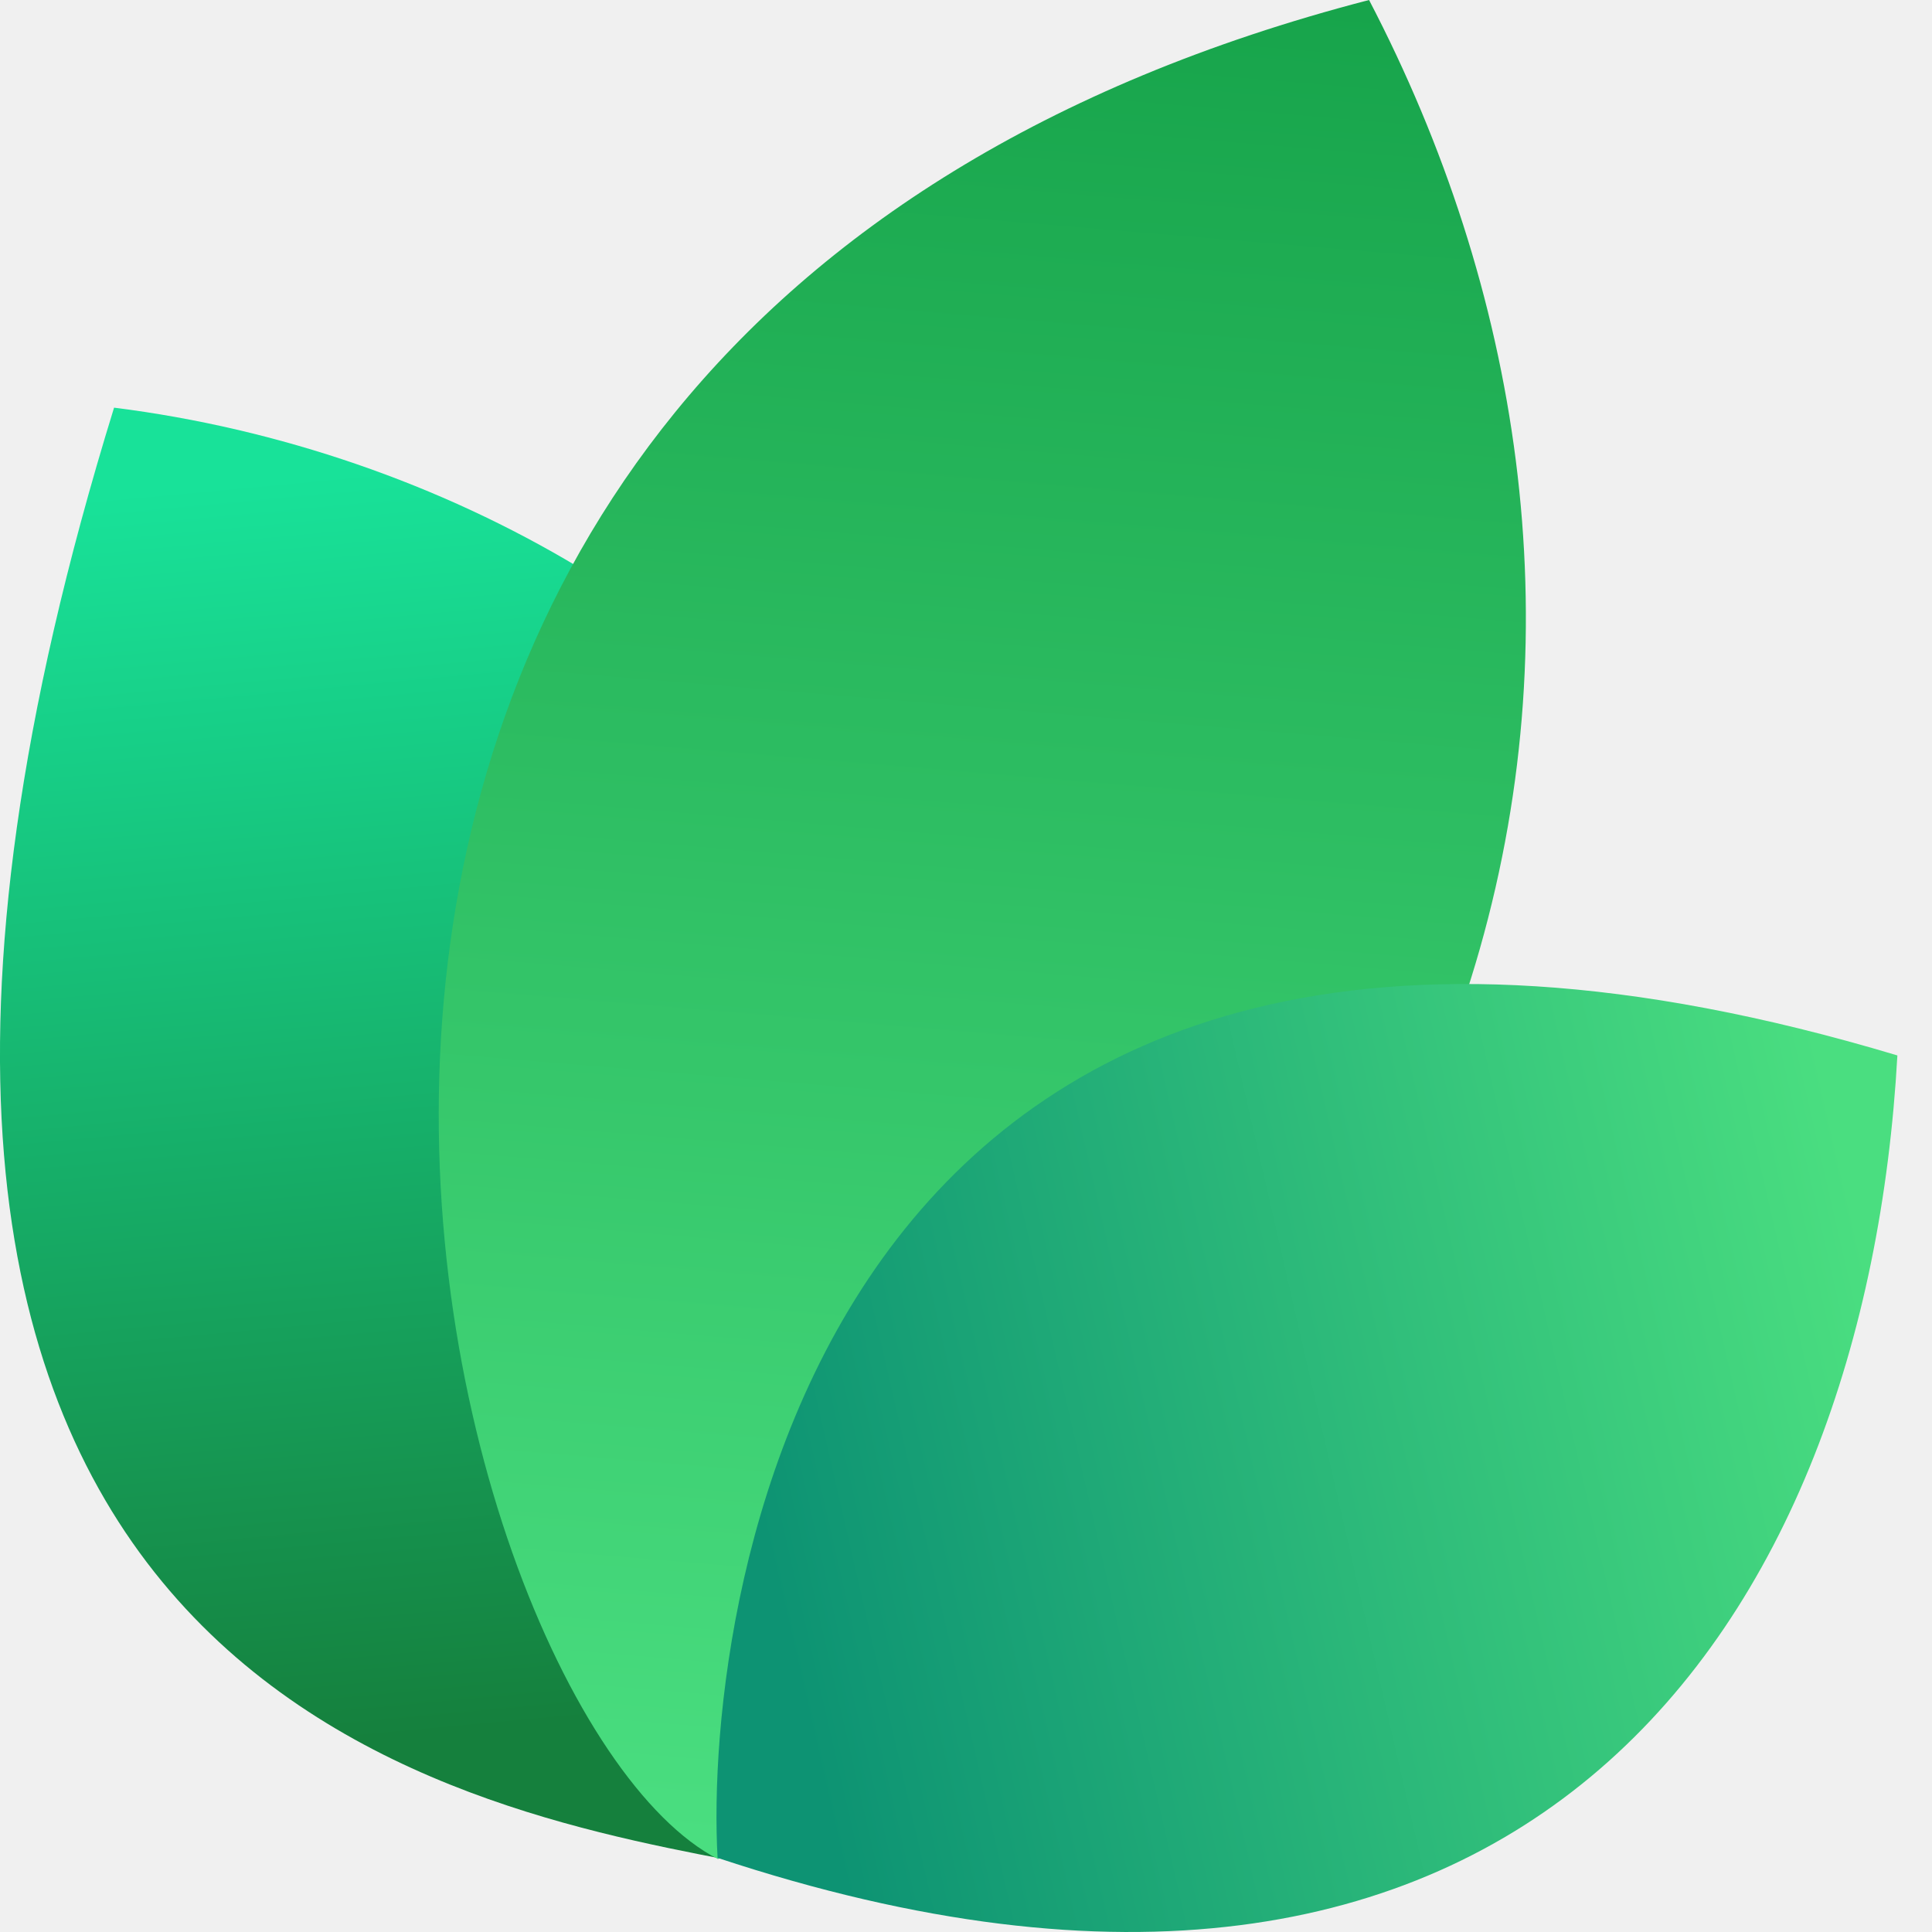
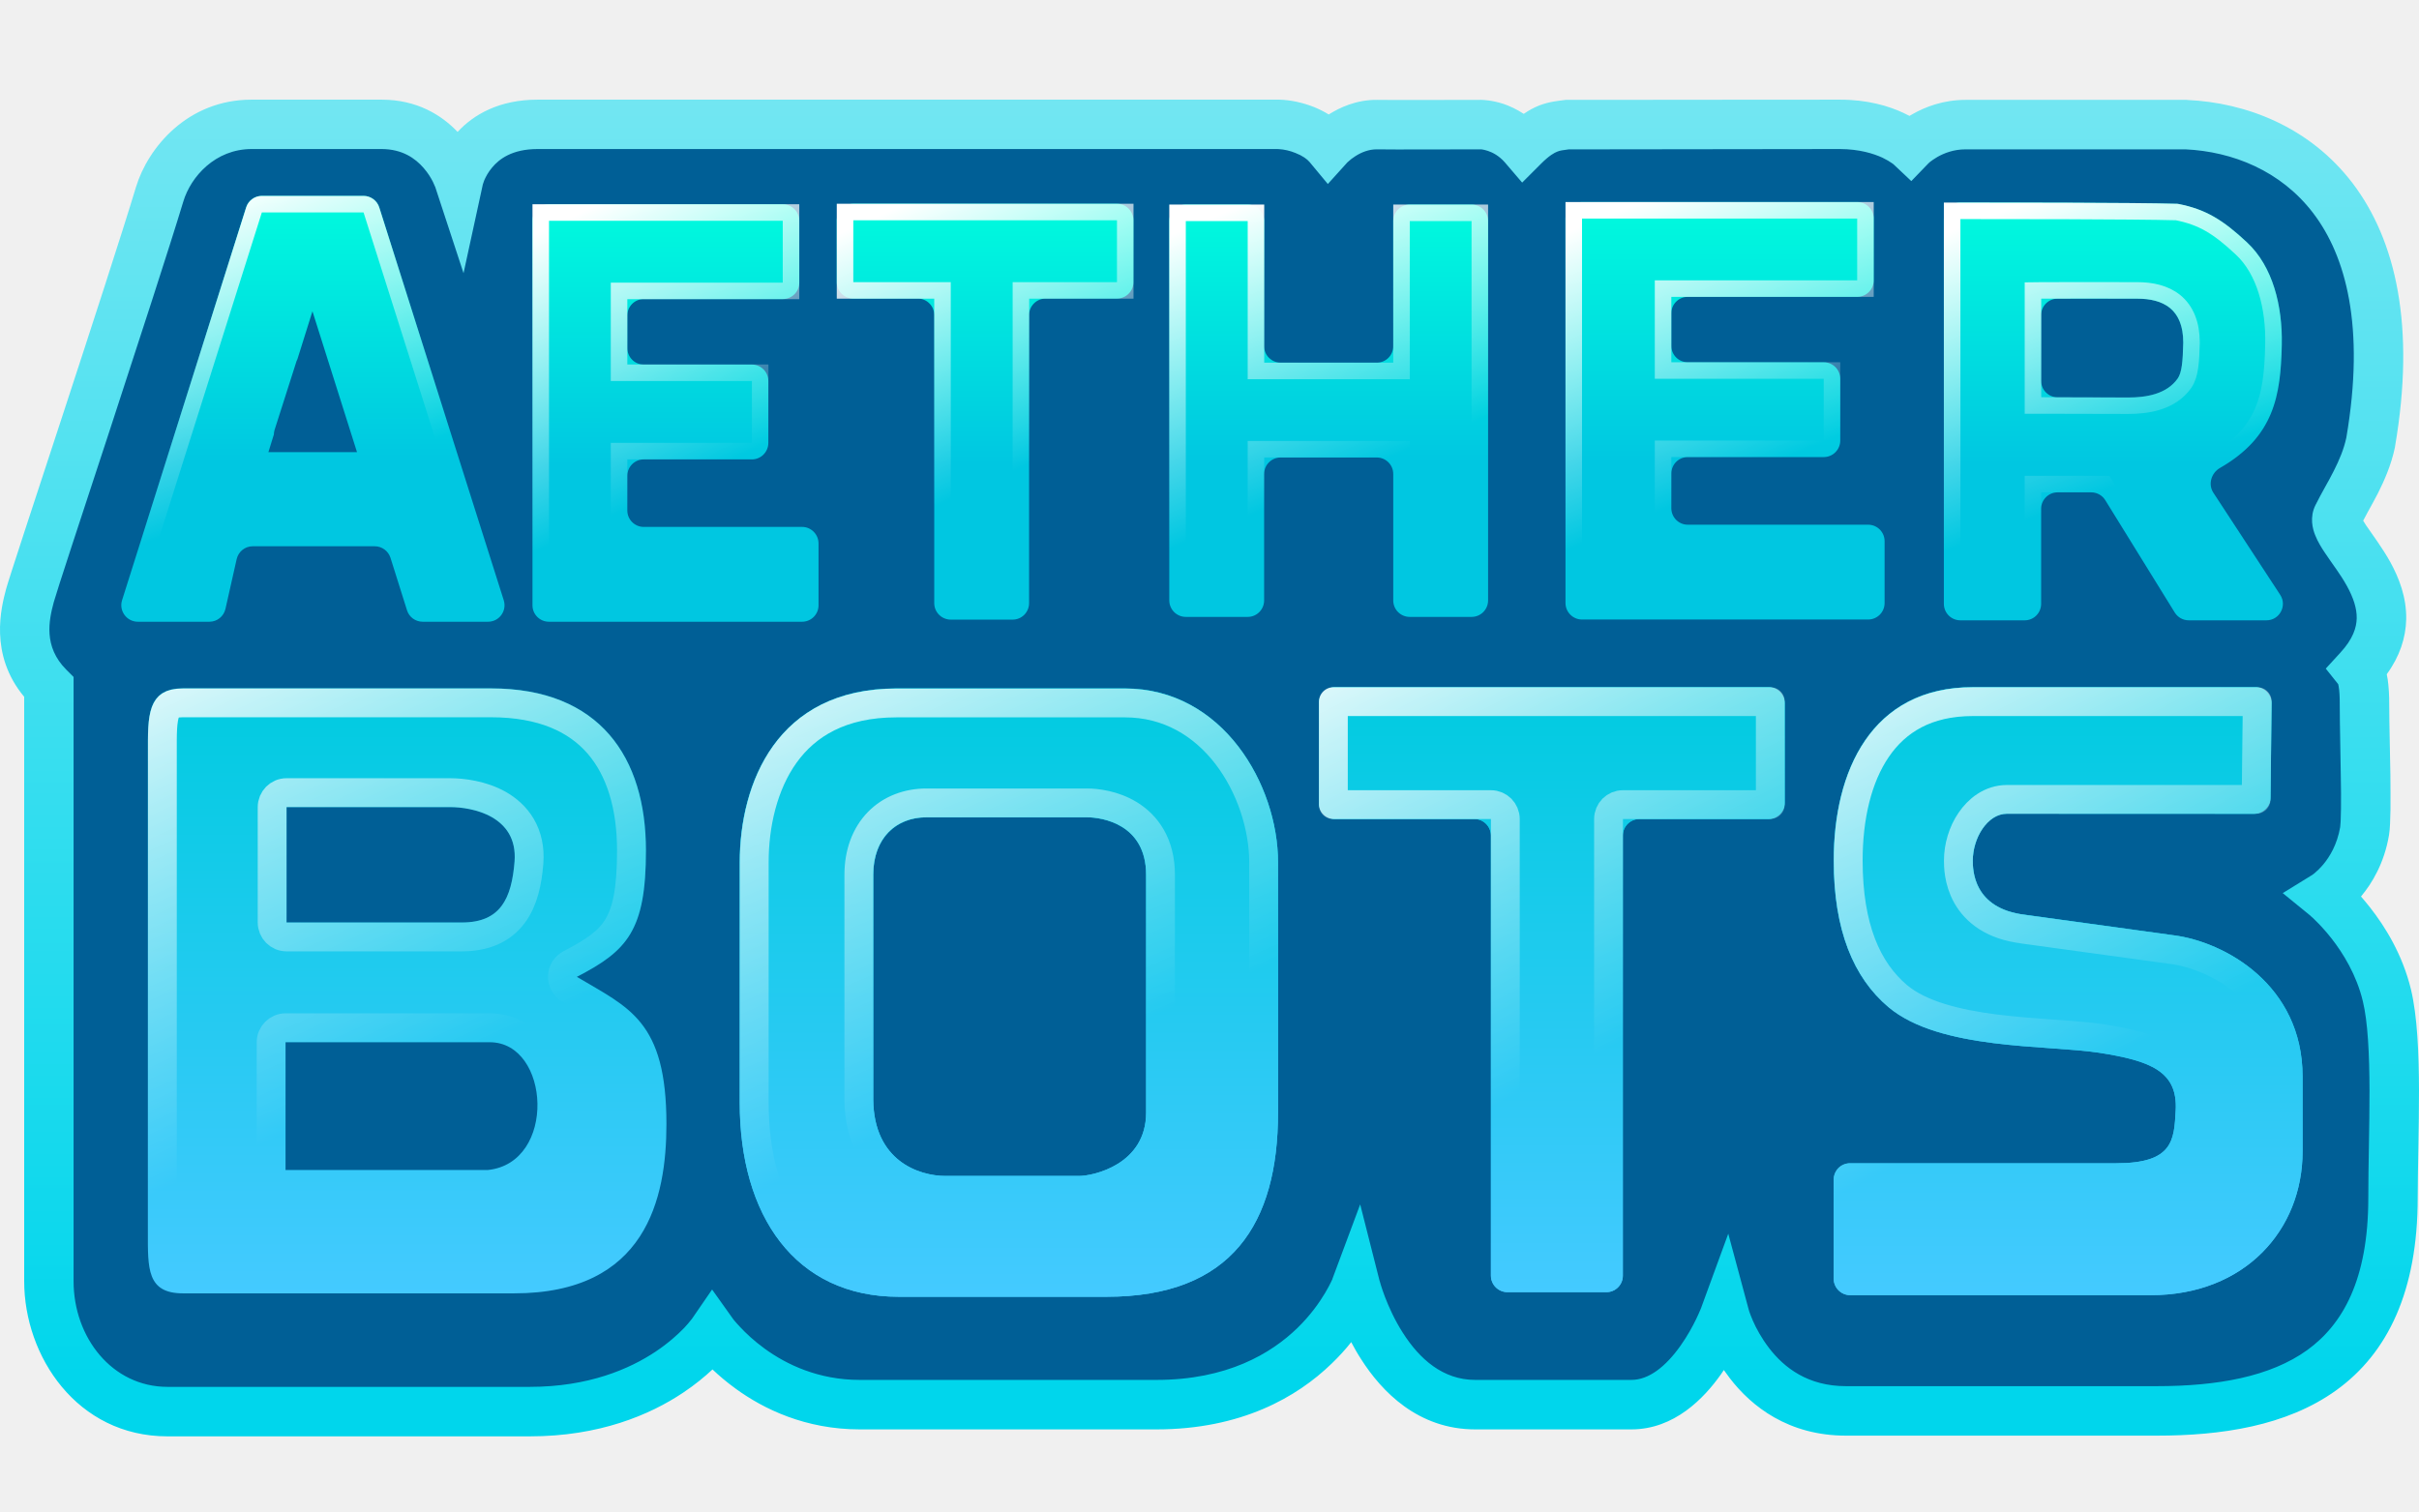
- <svg xmlns="http://www.w3.org/2000/svg" width="24" height="24" viewBox="0 0 24 24" fill="none">
-   <path d="M9.061 23.108C5.268 22.377 -3.391 20.627 1.417 5.064C9.634 6.099 16.973 14.064 9.061 23.108Z" fill="url(#paint0_linear_17557_2021)" />
-   <path d="M8.919 23.094C5.276 21.222 0.784 4.209 17.007 0C20.757 7.193 19.621 16.545 8.919 23.094Z" fill="url(#paint1_linear_17557_2021)" />
-   <path d="M8.914 23.079C8.735 19.882 10.159 9.085 23.57 13.111C23.181 20.123 18.984 26.418 8.914 23.079Z" fill="url(#paint2_linear_17557_2021)" />
+ <svg xmlns="http://www.w3.org/2000/svg" width="24" height="15" viewBox="0 0 24 15" fill="none">
+   <path d="M0.205 6.348L0.43 6.839L0.552 13.445L1.391 14.018H6.116L7.057 13.323L8.12 14.018L12.579 13.793L13.54 13.098L14.093 13.793H16.547L17.059 13.098L17.877 14.018C18.797 14.079 21.023 14.12 22.561 13.793C24.099 13.466 23.911 10.97 23.624 9.764L23.154 8.843L23.42 8.536V6.675C24.136 5.939 23.099 5.173 23.154 5.1C24.136 3.791 23.256 1.909 22.745 1.48L21.845 1.234H19.452L19.002 1.48L18.388 1.234H15.565L15.156 1.48L14.747 1.234H13.54L13.213 1.48L12.845 1.234H5.114L4.541 1.664L4.029 1.234H2.25L1.739 1.664L0.205 6.348Z" fill="#005F96" />
+   <path d="M3.787 0.989C4.14 0.989 4.384 1.145 4.54 1.309C4.699 1.137 4.953 0.989 5.334 0.989H12.694C12.807 0.992 12.928 1.019 13.039 1.063C13.087 1.083 13.136 1.107 13.183 1.136C13.292 1.067 13.458 0.989 13.663 0.991C13.905 0.994 14.185 0.991 14.697 0.991C14.697 0.991 14.735 0.992 14.769 0.997C14.806 1.002 14.857 1.012 14.914 1.03C14.976 1.051 15.046 1.083 15.118 1.13C15.168 1.095 15.218 1.068 15.268 1.048C15.372 1.007 15.47 1 15.52 0.993L15.535 0.991H15.907C16.124 0.991 16.417 0.991 16.725 0.99C17.342 0.99 18.019 0.989 18.255 0.989C18.529 0.989 18.739 1.052 18.884 1.12C18.906 1.13 18.926 1.14 18.945 1.15C18.956 1.144 18.967 1.137 18.978 1.131C19.1 1.062 19.278 0.991 19.502 0.991H21.695L21.7 0.992C22.28 1.018 22.912 1.255 23.342 1.819C23.771 2.385 23.967 3.238 23.762 4.432L23.762 4.436L23.761 4.44C23.724 4.615 23.657 4.767 23.592 4.896C23.559 4.961 23.524 5.022 23.494 5.077C23.476 5.109 23.461 5.139 23.446 5.167C23.453 5.179 23.463 5.196 23.476 5.215C23.53 5.295 23.637 5.436 23.717 5.581C23.8 5.733 23.877 5.925 23.873 6.145C23.869 6.329 23.809 6.514 23.68 6.691C23.688 6.727 23.693 6.763 23.696 6.796C23.705 6.883 23.705 6.974 23.705 7.034C23.705 7.177 23.712 7.432 23.716 7.685C23.717 7.809 23.718 7.931 23.717 8.033C23.715 8.129 23.713 8.227 23.702 8.29C23.655 8.565 23.535 8.765 23.425 8.896H23.424C23.452 8.929 23.483 8.965 23.514 9.005C23.663 9.194 23.837 9.473 23.921 9.822C23.984 10.087 23.999 10.458 24 10.821C24 11.007 23.997 11.197 23.994 11.378C23.991 11.56 23.987 11.732 23.987 11.887C23.987 12.812 23.691 13.427 23.18 13.796C22.685 14.153 22.034 14.247 21.397 14.247H18.315C17.745 14.247 17.378 13.958 17.163 13.678C17.142 13.65 17.122 13.623 17.103 13.596C17.094 13.61 17.084 13.624 17.074 13.639C16.907 13.875 16.612 14.185 16.185 14.185H14.637C14.069 14.185 13.708 13.809 13.504 13.488C13.467 13.431 13.435 13.374 13.406 13.319C13.351 13.389 13.286 13.461 13.211 13.533C12.868 13.865 12.314 14.185 11.472 14.185H8.531C7.99 14.185 7.575 13.982 7.299 13.781C7.208 13.715 7.131 13.649 7.069 13.59C6.994 13.66 6.897 13.741 6.777 13.821C6.448 14.041 5.947 14.254 5.256 14.254H1.662C0.763 14.254 0.24 13.458 0.24 12.715V6.915C-0.111 6.495 0.013 6.025 0.06 5.847C0.088 5.743 0.345 4.965 0.623 4.116C0.904 3.257 1.212 2.311 1.349 1.857C1.468 1.464 1.862 0.989 2.495 0.989H3.787ZM2.495 1.479C2.137 1.48 1.894 1.751 1.819 1.999C1.68 2.459 1.369 3.412 1.089 4.269C0.805 5.133 0.557 5.888 0.534 5.974C0.485 6.156 0.429 6.417 0.658 6.646L0.73 6.718V12.715C0.73 13.271 1.111 13.763 1.662 13.763H5.256C5.84 13.763 6.247 13.585 6.505 13.413C6.635 13.326 6.728 13.24 6.788 13.178C6.817 13.147 6.838 13.122 6.851 13.105C6.858 13.097 6.863 13.091 6.865 13.088C6.866 13.086 6.867 13.085 6.867 13.085L7.065 12.797L7.268 13.082L7.27 13.085C7.273 13.088 7.277 13.094 7.283 13.102C7.295 13.117 7.316 13.14 7.343 13.169C7.397 13.227 7.478 13.305 7.587 13.384C7.803 13.541 8.119 13.694 8.531 13.694H11.472C12.175 13.694 12.61 13.432 12.87 13.181C13.002 13.053 13.091 12.925 13.147 12.831C13.175 12.784 13.195 12.745 13.207 12.72C13.213 12.707 13.217 12.698 13.22 12.692C13.221 12.69 13.221 12.687 13.221 12.687L13.495 11.952L13.688 12.713L13.689 12.714C13.69 12.715 13.69 12.717 13.691 12.721C13.693 12.727 13.696 12.738 13.7 12.752C13.708 12.779 13.722 12.82 13.74 12.868C13.778 12.967 13.836 13.098 13.918 13.226C14.084 13.487 14.316 13.694 14.637 13.694H16.185C16.359 13.694 16.526 13.562 16.673 13.355C16.741 13.259 16.794 13.162 16.83 13.087C16.848 13.05 16.861 13.019 16.87 12.998C16.874 12.988 16.877 12.98 16.879 12.976C16.88 12.973 16.88 12.971 16.881 12.97L17.147 12.243L17.348 12.99C17.349 12.991 17.349 12.992 17.349 12.994C17.351 12.998 17.353 13.007 17.356 13.017C17.363 13.037 17.374 13.067 17.39 13.104C17.423 13.18 17.476 13.279 17.552 13.378C17.701 13.572 17.936 13.756 18.315 13.756H21.397C22.003 13.756 22.524 13.662 22.891 13.398C23.242 13.144 23.497 12.701 23.497 11.887C23.497 11.727 23.5 11.549 23.503 11.369C23.506 11.188 23.509 11.003 23.509 10.823C23.508 10.457 23.492 10.138 23.443 9.937C23.381 9.677 23.249 9.462 23.129 9.309C23.069 9.233 23.013 9.174 22.973 9.135C22.954 9.115 22.938 9.101 22.927 9.092C22.922 9.087 22.919 9.084 22.917 9.082L22.915 9.081L22.648 8.863L22.94 8.683L22.942 8.682C22.946 8.679 22.954 8.673 22.965 8.664C22.985 8.647 23.016 8.619 23.049 8.58C23.114 8.503 23.188 8.381 23.218 8.208C23.221 8.188 23.225 8.129 23.226 8.027C23.228 7.932 23.226 7.814 23.224 7.691C23.221 7.451 23.214 7.18 23.214 7.034C23.214 6.97 23.214 6.904 23.208 6.848C23.205 6.82 23.201 6.8 23.198 6.788H23.197L23.075 6.635L23.218 6.479C23.346 6.341 23.38 6.227 23.382 6.136C23.384 6.037 23.349 5.932 23.286 5.817C23.22 5.697 23.145 5.604 23.068 5.488C23.034 5.438 22.995 5.375 22.97 5.311C22.945 5.25 22.913 5.134 22.972 5.014C23.001 4.955 23.034 4.896 23.064 4.841C23.096 4.784 23.126 4.73 23.154 4.674C23.21 4.564 23.255 4.456 23.279 4.343C23.468 3.238 23.273 2.539 22.951 2.116C22.629 1.693 22.149 1.504 21.682 1.482H19.502C19.383 1.482 19.288 1.52 19.221 1.558C19.188 1.577 19.163 1.596 19.147 1.608C19.14 1.615 19.134 1.62 19.132 1.622L19.131 1.623L18.963 1.797L18.789 1.633L18.786 1.63C18.783 1.627 18.777 1.623 18.769 1.618C18.751 1.605 18.72 1.586 18.677 1.565C18.59 1.525 18.45 1.48 18.255 1.479C18.02 1.479 17.343 1.481 16.726 1.481C16.418 1.482 16.124 1.482 15.907 1.482H15.566C15.5 1.491 15.48 1.493 15.45 1.505C15.422 1.516 15.372 1.542 15.289 1.625L15.102 1.812L14.93 1.611C14.872 1.545 14.809 1.513 14.761 1.497C14.736 1.489 14.716 1.485 14.704 1.483C14.698 1.483 14.695 1.483 14.693 1.482C14.191 1.482 13.903 1.485 13.658 1.482C13.581 1.482 13.507 1.511 13.447 1.55C13.418 1.568 13.395 1.587 13.38 1.601C13.372 1.607 13.367 1.612 13.364 1.615C13.363 1.616 13.362 1.618 13.362 1.618L13.174 1.826L12.993 1.608C12.969 1.579 12.922 1.545 12.855 1.519C12.798 1.495 12.739 1.483 12.691 1.48L12.672 1.479H5.334C5.079 1.479 4.951 1.58 4.882 1.663C4.844 1.708 4.82 1.754 4.805 1.788C4.799 1.804 4.794 1.817 4.792 1.825C4.791 1.828 4.79 1.831 4.79 1.832L4.599 2.711L4.318 1.855C4.318 1.854 4.316 1.851 4.314 1.847C4.31 1.837 4.304 1.822 4.295 1.804C4.276 1.766 4.246 1.716 4.203 1.667C4.12 1.571 3.992 1.48 3.787 1.479H2.495Z" fill="url(#paint0_linear_49_161)" />
+   <path d="M3.607 1.944C3.678 1.944 3.742 1.991 3.763 2.059L4.998 5.957C5.031 6.062 4.953 6.17 4.842 6.17H4.194C4.122 6.17 4.059 6.124 4.038 6.056L3.874 5.535C3.852 5.467 3.789 5.421 3.717 5.421H2.507C2.431 5.421 2.365 5.474 2.348 5.549L2.237 6.042C2.22 6.117 2.154 6.17 2.078 6.17H1.368C1.257 6.17 1.178 6.062 1.211 5.957L2.442 2.059C2.463 1.991 2.527 1.944 2.598 1.944H3.607ZM2.951 3.564C2.948 3.57 2.945 3.575 2.943 3.581L2.724 4.267C2.719 4.282 2.718 4.297 2.717 4.312L2.663 4.487H3.542L3.1 3.089L2.951 3.564Z" fill="url(#paint1_linear_49_161)" />
+   <mask id="path-4-inside-1_49_161" fill="white">
+     <path d="M3.607 1.944C3.678 1.944 3.742 1.991 3.763 2.059L4.998 5.957C5.031 6.062 4.953 6.17 4.842 6.17H4.194C4.122 6.17 4.059 6.124 4.038 6.056L3.874 5.535C3.852 5.467 3.789 5.421 3.717 5.421H2.507C2.431 5.421 2.365 5.474 2.348 5.549L2.237 6.042C2.22 6.117 2.154 6.17 2.078 6.17H1.368C1.257 6.17 1.178 6.062 1.211 5.957L2.442 2.059C2.463 1.991 2.527 1.944 2.598 1.944H3.607Z" />
+   </mask>
+   <path d="M3.607 1.944L3.607 1.781H3.607V1.944ZM3.763 2.059L3.919 2.009L3.919 2.009L3.763 2.059ZM4.998 5.957L4.842 6.006L4.842 6.006L4.998 5.957ZM4.842 6.17L4.842 6.334L4.843 6.334L4.842 6.17ZM4.194 6.17L4.194 6.334H4.194V6.17ZM4.038 6.056L3.882 6.105L3.882 6.105L4.038 6.056ZM3.874 5.535L4.03 5.486L4.03 5.486L3.874 5.535ZM2.507 5.421L2.507 5.257L2.507 5.257L2.507 5.421ZM2.348 5.549L2.508 5.585L2.508 5.585L2.348 5.549ZM2.237 6.042L2.077 6.006L2.077 6.006L2.237 6.042ZM2.078 6.17L2.078 6.334L2.078 6.334L2.078 6.17ZM1.211 5.957L1.367 6.006L1.367 6.006L1.211 5.957ZM2.442 2.059L2.286 2.009L2.286 2.009L2.442 2.059ZM2.598 1.944L2.598 1.781L2.598 1.781L2.598 1.944ZM3.607 1.944L3.607 2.108L3.607 2.108L3.763 2.059L3.919 2.009C3.876 1.873 3.749 1.781 3.607 1.781L3.607 1.944ZM3.763 2.059L3.607 2.108L4.842 6.006L4.998 5.957L5.154 5.908L3.919 2.009L3.763 2.059ZM4.998 5.957L4.842 6.006L4.842 6.006L4.842 6.17L4.843 6.334C5.064 6.333 5.22 6.118 5.154 5.908L4.998 5.957ZM4.842 6.17V6.006H4.194V6.17V6.334H4.842V6.17ZM4.194 6.17L4.194 6.006L4.194 6.006L4.038 6.056L3.882 6.105C3.925 6.242 4.051 6.334 4.194 6.334L4.194 6.17ZM4.038 6.056L4.194 6.006L4.03 5.486L3.874 5.535L3.717 5.584L3.882 6.105L4.038 6.056ZM3.874 5.535L4.03 5.486C3.986 5.349 3.86 5.257 3.717 5.257V5.421V5.585L3.717 5.584L3.874 5.535ZM3.717 5.421V5.257H2.507V5.421V5.585H3.717V5.421ZM2.507 5.421L2.507 5.257C2.354 5.258 2.222 5.364 2.188 5.513L2.348 5.549L2.508 5.585L2.508 5.585L2.507 5.421ZM2.348 5.549L2.189 5.513L2.077 6.006L2.237 6.042L2.396 6.078L2.508 5.585L2.348 5.549ZM2.237 6.042L2.077 6.006L2.078 6.006L2.078 6.17L2.078 6.334C2.231 6.333 2.363 6.227 2.396 6.078L2.237 6.042ZM2.078 6.17V6.006H1.368V6.17V6.334H2.078V6.17ZM1.368 6.17V6.006L1.367 6.006L1.211 5.957L1.055 5.908C0.989 6.119 1.147 6.334 1.368 6.334V6.17ZM1.211 5.957L1.367 6.006L2.598 2.108L2.442 2.059L2.286 2.009L1.055 5.908L1.211 5.957ZM2.442 2.059L2.598 2.108L2.598 2.108L2.598 1.944L2.598 1.781C2.456 1.781 2.329 1.873 2.286 2.009L2.442 2.059ZM2.598 1.944V2.108H3.607V1.944V1.781H2.598V1.944Z" fill="url(#paint2_linear_49_161)" mask="url(#path-4-inside-1_49_161)" />
+   <path d="M7.766 2.027C7.857 2.027 7.93 2.101 7.93 2.191V2.805C7.93 2.895 7.857 2.968 7.766 2.968H6.387C6.297 2.968 6.224 3.041 6.224 3.132V3.454C6.224 3.544 6.297 3.618 6.387 3.618H7.46C7.55 3.618 7.623 3.691 7.623 3.781V4.395C7.623 4.485 7.55 4.559 7.46 4.559H6.387C6.297 4.559 6.224 4.632 6.224 4.722V5.066C6.224 5.156 6.297 5.229 6.387 5.229H7.958C8.048 5.229 8.121 5.303 8.121 5.393V6.007C8.121 6.097 8.048 6.17 7.958 6.17H5.446C5.356 6.17 5.283 6.097 5.283 6.007V2.191C5.283 2.101 5.356 2.027 5.446 2.027H7.766Z" fill="url(#paint3_linear_49_161)" />
+   <path d="M7.848 2.109V2.887H6.142V3.699H7.542V4.477H6.142V5.312H8.04V6.089H5.365V2.109H7.848Z" stroke="url(#paint4_linear_49_161)" stroke-width="0.164" />
+   <path d="M18.426 2.005C18.516 2.005 18.59 2.078 18.59 2.169V2.782C18.59 2.873 18.516 2.946 18.426 2.946H16.745C16.655 2.946 16.582 3.019 16.582 3.109V3.432C16.582 3.522 16.655 3.595 16.745 3.595H18.094C18.184 3.595 18.258 3.668 18.258 3.759V4.372C18.258 4.463 18.184 4.536 18.094 4.536H16.745C16.655 4.536 16.582 4.609 16.582 4.7V5.043C16.582 5.134 16.655 5.207 16.745 5.207H18.534C18.625 5.207 18.698 5.28 18.698 5.371V5.984C18.698 6.075 18.625 6.148 18.534 6.148H15.696C15.606 6.148 15.532 6.075 15.532 5.984V2.169C15.532 2.078 15.606 2.005 15.696 2.005H18.426Z" fill="url(#paint5_linear_49_161)" />
+   <path d="M18.508 2.087V2.864H16.5V3.677H18.176V4.454H16.5V5.289H18.616V6.066H15.614V2.087H18.508Z" stroke="url(#paint6_linear_49_161)" stroke-width="0.164" />
+   <path d="M11.082 2.022C11.172 2.022 11.245 2.096 11.245 2.186V2.8C11.245 2.89 11.172 2.963 11.082 2.963H10.374C10.284 2.963 10.21 3.037 10.21 3.127V5.985C10.21 6.076 10.137 6.149 10.047 6.149H9.433C9.343 6.149 9.269 6.076 9.269 5.985V3.127C9.269 3.037 9.196 2.963 9.106 2.963H8.466C8.376 2.963 8.302 2.89 8.302 2.8V2.186C8.302 2.096 8.376 2.022 8.466 2.022H11.082Z" fill="url(#paint7_linear_49_161)" />
+   <path d="M11.164 2.104V2.882H10.129V6.067H9.351V2.882H8.384V2.104H11.164Z" stroke="url(#paint8_linear_49_161)" stroke-width="0.164" />
+   <path d="M12.379 2.03C12.469 2.03 12.542 2.104 12.542 2.194V3.435C12.542 3.526 12.616 3.599 12.706 3.599H13.659C13.75 3.599 13.823 3.526 13.823 3.435V2.194C13.823 2.104 13.896 2.03 13.987 2.03H14.6C14.691 2.03 14.764 2.104 14.764 2.194V5.958C14.764 6.049 14.691 6.122 14.6 6.122H13.987C13.896 6.122 13.823 6.049 13.823 5.958V4.704C13.823 4.613 13.75 4.54 13.659 4.54H12.706C12.616 4.54 12.542 4.613 12.542 4.704V5.958C12.542 6.049 12.469 6.122 12.379 6.122H11.765C11.675 6.122 11.601 6.049 11.601 5.958V2.194C11.601 2.104 11.675 2.03 11.765 2.03H12.379Z" fill="url(#paint9_linear_49_161)" />
+   <path d="M12.461 2.112V3.681H13.905V2.112H14.682V6.04H13.905V4.458H12.461V6.04H11.683V2.112H12.461Z" stroke="url(#paint10_linear_49_161)" stroke-width="0.164" />
+   <path d="M18.193 8.539C18.193 7.656 18.564 6.819 19.573 6.819C20.269 6.819 21.283 6.819 22.374 6.819C22.465 6.819 22.538 6.894 22.537 6.985L22.527 7.914C22.526 8.003 22.453 8.075 22.363 8.076C21.576 8.076 20.576 8.075 19.913 8.075C19.713 8.075 19.573 8.322 19.573 8.539C19.573 8.627 19.573 9.017 20.092 9.078L21.562 9.281C22.073 9.345 22.845 9.774 22.845 10.683V11.427C22.845 12.205 22.273 12.853 21.338 12.853H18.357C18.267 12.853 18.193 12.78 18.193 12.69V11.708C18.193 11.617 18.266 11.544 18.356 11.544C18.881 11.544 20.524 11.544 20.997 11.544C21.562 11.544 21.57 11.314 21.586 11.021C21.608 10.632 21.338 10.527 20.825 10.447C20.312 10.368 19.245 10.423 18.736 9.994C18.389 9.701 18.193 9.232 18.193 8.539Z" fill="url(#paint11_linear_49_161)" />
+   <path d="M18.193 8.539C18.193 7.656 18.564 6.819 19.573 6.819C20.269 6.819 21.283 6.819 22.374 6.819C22.465 6.819 22.538 6.894 22.537 6.985L22.527 7.914C22.526 8.003 22.453 8.075 22.363 8.076C21.576 8.076 20.576 8.075 19.913 8.075C19.713 8.075 19.573 8.322 19.573 8.539C19.573 8.627 19.573 9.017 20.092 9.078L21.562 9.281C22.073 9.345 22.845 9.774 22.845 10.683V11.427C22.845 12.205 22.273 12.853 21.338 12.853H18.357C18.267 12.853 18.193 12.78 18.193 12.69V11.708C18.193 11.617 18.266 11.544 18.356 11.544C18.881 11.544 20.524 11.544 20.997 11.544C21.562 11.544 21.57 11.314 21.586 11.021C21.608 10.632 21.338 10.527 20.825 10.447C20.312 10.368 19.245 10.423 18.736 9.994C18.389 9.701 18.193 9.232 18.193 8.539Z" fill="url(#paint12_linear_49_161)" />
+   <path d="M19.573 6.963H22.395L22.384 7.933C21.593 7.933 20.582 7.933 19.913 7.933C19.749 7.933 19.626 8.034 19.55 8.146C19.473 8.258 19.43 8.403 19.43 8.539C19.43 8.586 19.429 8.738 19.513 8.889C19.602 9.048 19.774 9.184 20.072 9.22V9.221L21.542 9.423H21.544C21.773 9.452 22.066 9.564 22.3 9.772C22.53 9.977 22.702 10.274 22.702 10.684V11.427C22.702 12.125 22.194 12.71 21.338 12.71H18.337V11.688H20.997C21.29 11.688 21.492 11.629 21.609 11.481C21.666 11.41 21.693 11.329 21.707 11.253C21.721 11.179 21.726 11.099 21.73 11.028C21.736 10.915 21.721 10.811 21.679 10.719C21.636 10.625 21.568 10.553 21.484 10.498C21.326 10.394 21.101 10.345 20.847 10.306C20.711 10.285 20.542 10.273 20.364 10.261C20.184 10.248 19.99 10.234 19.797 10.21C19.404 10.16 19.048 10.07 18.828 9.885C18.524 9.628 18.337 9.205 18.337 8.539C18.337 8.114 18.426 7.716 18.623 7.429C18.815 7.149 19.115 6.963 19.573 6.963Z" stroke="url(#paint13_linear_49_161)" stroke-width="0.286" stroke-linejoin="round" />
+   <path d="M17.543 6.819C17.634 6.819 17.707 6.893 17.707 6.983V7.965C17.707 8.055 17.634 8.128 17.543 8.128H16.265C16.174 8.128 16.101 8.202 16.101 8.292V12.659C16.101 12.75 16.028 12.823 15.938 12.823H14.956C14.866 12.823 14.792 12.75 14.792 12.659V8.292C14.792 8.202 14.719 8.128 14.629 8.128H13.249C13.159 8.128 13.085 8.055 13.085 7.965V6.983C13.085 6.893 13.159 6.819 13.249 6.819H17.543Z" fill="url(#paint14_linear_49_161)" />
+   <path d="M17.543 6.819C17.634 6.819 17.707 6.893 17.707 6.983V7.965C17.707 8.055 17.634 8.128 17.543 8.128H16.265C16.174 8.128 16.101 8.202 16.101 8.292V12.659C16.101 12.75 16.028 12.823 15.938 12.823H14.956C14.866 12.823 14.792 12.75 14.792 12.659V8.292C14.792 8.202 14.719 8.128 14.629 8.128H13.249C13.159 8.128 13.085 8.055 13.085 7.965V6.983C13.085 6.893 13.159 6.819 13.249 6.819H17.543Z" fill="url(#paint15_linear_49_161)" />
+   <path d="M17.564 6.963V7.985H16.101C16.022 7.985 15.959 8.049 15.959 8.128V12.68H14.935V8.128C14.935 8.049 14.871 7.985 14.793 7.985H13.229V6.963H17.564Z" stroke="url(#paint16_linear_49_161)" stroke-width="0.286" stroke-linejoin="round" />
+   <path d="M11.371 8.68C11.371 8.175 10.927 8.111 10.789 8.111H9.19C8.894 8.111 8.664 8.315 8.664 8.68V10.915C8.67 11.52 9.117 11.67 9.382 11.67H10.706C10.843 11.67 11.371 11.559 11.371 11.041V8.68ZM12.68 11.041C12.68 12.141 12.223 12.869 10.977 12.869C10.509 12.869 9.881 12.869 8.917 12.869C7.888 12.869 7.339 12.063 7.339 10.943L7.339 8.558C7.339 7.774 7.707 6.832 8.894 6.832C9.767 6.832 10.871 6.832 11.161 6.832C12.13 6.832 12.68 7.787 12.68 8.558V11.041Z" fill="url(#paint17_linear_49_161)" />
+   <path d="M11.371 8.68C11.371 8.175 10.927 8.111 10.789 8.111H9.19C8.894 8.111 8.664 8.315 8.664 8.68V10.915C8.67 11.52 9.117 11.67 9.382 11.67H10.706C10.843 11.67 11.371 11.559 11.371 11.041V8.68ZM12.68 11.041C12.68 12.141 12.223 12.869 10.977 12.869C10.509 12.869 9.881 12.869 8.917 12.869C7.888 12.869 7.339 12.063 7.339 10.943L7.339 8.558C7.339 7.774 7.707 6.832 8.894 6.832C9.767 6.832 10.871 6.832 11.161 6.832C12.13 6.832 12.68 7.787 12.68 8.558V11.041Z" fill="url(#paint18_linear_49_161)" />
+   <path d="M8.894 6.976H11.161C11.593 6.976 11.934 7.186 12.171 7.493C12.409 7.803 12.537 8.203 12.537 8.558V11.041C12.537 11.575 12.425 11.992 12.186 12.275C11.951 12.553 11.572 12.726 10.977 12.726H8.917C8.444 12.726 8.092 12.543 7.855 12.238C7.615 11.929 7.483 11.482 7.483 10.943V8.558C7.483 8.185 7.571 7.786 7.788 7.484C8 7.19 8.344 6.976 8.894 6.976ZM9.19 7.968C9.009 7.968 8.838 8.03 8.713 8.158C8.589 8.286 8.521 8.467 8.521 8.681V10.916C8.524 11.258 8.655 11.489 8.838 11.632C9.015 11.769 9.227 11.813 9.382 11.813H10.707C10.799 11.813 10.992 11.78 11.166 11.672C11.348 11.559 11.514 11.36 11.514 11.041V8.681C11.514 8.377 11.376 8.188 11.207 8.084C11.048 7.986 10.873 7.968 10.789 7.968H9.19Z" stroke="url(#paint19_linear_49_161)" stroke-width="0.286" stroke-linejoin="round" />
+   <path d="M4.859 10.343H2.833V11.611H4.838C5.526 11.543 5.461 10.343 4.859 10.343ZM5.105 8.549C5.14 8.093 4.675 8.01 4.47 8.01H2.843V9.154H4.584C4.966 9.154 5.076 8.917 5.105 8.549ZM6.409 8.44C6.409 9.235 6.223 9.436 5.723 9.694C6.239 10.001 6.612 10.128 6.612 11.155C6.612 11.896 6.409 12.835 5.1 12.835H1.816C1.455 12.835 1.467 12.585 1.467 12.223V7.474C1.467 7.113 1.455 6.831 1.816 6.831C2.603 6.831 3.824 6.831 4.872 6.831C5.952 6.831 6.409 7.518 6.409 8.44Z" fill="url(#paint20_linear_49_161)" />
+   <path d="M1.816 6.975H4.872C5.38 6.975 5.721 7.135 5.937 7.384C6.156 7.636 6.265 8.001 6.265 8.44C6.265 8.831 6.219 9.047 6.13 9.194C6.044 9.339 5.904 9.439 5.658 9.566C5.612 9.59 5.581 9.637 5.58 9.689C5.578 9.741 5.605 9.79 5.65 9.816C5.923 9.979 6.112 10.071 6.249 10.243C6.378 10.406 6.468 10.657 6.468 11.155C6.468 11.518 6.418 11.903 6.227 12.194C6.044 12.474 5.714 12.691 5.099 12.691H1.816C1.741 12.691 1.701 12.678 1.681 12.666C1.664 12.656 1.651 12.642 1.639 12.612C1.626 12.579 1.618 12.532 1.614 12.463C1.61 12.394 1.611 12.316 1.611 12.224V7.475C1.611 7.382 1.61 7.301 1.614 7.229C1.618 7.157 1.627 7.105 1.641 7.066C1.654 7.031 1.67 7.012 1.687 7.001C1.707 6.988 1.744 6.975 1.816 6.975ZM2.834 10.199C2.755 10.199 2.69 10.264 2.69 10.343V11.611C2.69 11.69 2.755 11.755 2.834 11.755H4.838C4.843 11.755 4.848 11.754 4.852 11.754C5.07 11.732 5.233 11.618 5.336 11.464C5.436 11.313 5.478 11.126 5.475 10.949C5.472 10.772 5.423 10.591 5.323 10.449C5.221 10.305 5.064 10.199 4.859 10.199H2.834ZM2.842 7.866C2.763 7.866 2.7 7.931 2.7 8.01V9.154C2.7 9.233 2.763 9.298 2.842 9.298H4.584C4.807 9.298 4.979 9.225 5.091 9.075C5.195 8.936 5.233 8.75 5.248 8.561C5.259 8.421 5.231 8.3 5.173 8.2C5.116 8.102 5.033 8.032 4.948 7.983C4.781 7.889 4.585 7.866 4.469 7.866H2.842Z" stroke="url(#paint21_linear_49_161)" stroke-width="0.286" stroke-linejoin="round" />
+   <path d="M21.593 2.023C21.602 2.023 21.61 2.024 21.619 2.026C21.889 2.08 22.058 2.186 22.293 2.405C22.55 2.644 22.647 3.038 22.639 3.423C22.628 3.926 22.563 4.335 22.025 4.644C21.939 4.694 21.905 4.806 21.96 4.89L22.623 5.903C22.694 6.012 22.616 6.156 22.486 6.156H21.716C21.659 6.156 21.607 6.127 21.577 6.079L20.887 4.963C20.857 4.915 20.804 4.886 20.748 4.886H20.415C20.325 4.886 20.251 4.959 20.251 5.049V5.992C20.251 6.083 20.178 6.156 20.088 6.156H19.45C19.359 6.156 19.286 6.083 19.286 5.992V2.173C19.286 2.083 19.359 2.01 19.449 2.01C19.991 2.01 21.168 2.011 21.593 2.023ZM20.414 2.964C20.324 2.964 20.251 3.037 20.251 3.127V3.779C20.251 3.869 20.324 3.943 20.415 3.943L21.115 3.945C21.293 3.945 21.496 3.912 21.606 3.756C21.646 3.698 21.657 3.591 21.661 3.399C21.661 3.064 21.458 2.964 21.207 2.964C20.879 2.964 20.695 2.963 20.414 2.964Z" fill="url(#paint22_linear_49_161)" />
+   <path d="M19.368 2.092C19.866 2.092 21.157 2.092 21.597 2.104C21.851 2.154 22.008 2.251 22.237 2.465C22.47 2.681 22.565 3.047 22.556 3.421C22.55 3.696 22.528 3.928 22.429 4.129C22.332 4.326 22.156 4.503 21.822 4.656L21.735 4.696L21.788 4.775L22.637 6.074H21.67L20.909 4.843L20.884 4.804H20.17V6.074H19.368V2.092ZM20.251 2.882L20.17 2.883V4.024H20.251L21.115 4.026C21.295 4.026 21.538 3.995 21.673 3.803C21.704 3.758 21.719 3.702 21.728 3.64C21.737 3.576 21.741 3.497 21.743 3.4V3.399C21.743 3.215 21.686 3.079 21.58 2.992C21.477 2.909 21.341 2.882 21.207 2.882C20.821 2.882 20.633 2.88 20.251 2.882Z" stroke="url(#paint23_linear_49_161)" stroke-width="0.164" />
  <defs>
-     <linearGradient id="paint0_linear_17557_2021" x1="3.776" y1="5.916" x2="5.232" y2="21.559" gradientUnits="userSpaceOnUse">
-       <stop stop-color="#18E299" />
-       <stop offset="1" stop-color="#15803D" />
+     <linearGradient id="paint0_linear_49_161" x1="12" y1="0.989" x2="12" y2="14.254" gradientUnits="userSpaceOnUse">
+       <stop stop-color="#72E6F2" />
+       <stop offset="0.962" stop-color="#00D6EC" />
    </linearGradient>
-     <linearGradient id="paint1_linear_17557_2021" x1="12.171" y1="-0.718" x2="10.19" y2="22.983" gradientUnits="userSpaceOnUse">
-       <stop stop-color="#16A34A" />
-       <stop offset="1" stop-color="#4ADE80" />
+     <linearGradient id="paint1_linear_49_161" x1="3.105" y1="1.944" x2="3.105" y2="6.17" gradientUnits="userSpaceOnUse">
+       <stop stop-color="#00FBDE" />
+       <stop offset="0.625" stop-color="#00C7E1" />
    </linearGradient>
-     <linearGradient id="paint2_linear_17557_2021" x1="23.133" y1="15.353" x2="9.338" y2="18.52" gradientUnits="userSpaceOnUse">
-       <stop stop-color="#4ADE80" />
-       <stop offset="1" stop-color="#0D9373" />
+     <linearGradient id="paint2_linear_49_161" x1="2.082" y1="1.944" x2="3.104" y2="4.8" gradientUnits="userSpaceOnUse">
+       <stop stop-color="white" />
+       <stop offset="1" stop-color="white" stop-opacity="0" />
+     </linearGradient>
+     <linearGradient id="paint3_linear_49_161" x1="6.702" y1="2.027" x2="6.702" y2="6.17" gradientUnits="userSpaceOnUse">
+       <stop stop-color="#00FBDE" />
+       <stop offset="0.625" stop-color="#00C7E1" />
+     </linearGradient>
+     <linearGradient id="paint4_linear_49_161" x1="5.939" y1="2.027" x2="7.155" y2="4.614" gradientUnits="userSpaceOnUse">
+       <stop stop-color="white" />
+       <stop offset="1" stop-color="white" stop-opacity="0" />
+     </linearGradient>
+     <linearGradient id="paint5_linear_49_161" x1="17.115" y1="2.005" x2="17.115" y2="6.148" gradientUnits="userSpaceOnUse">
+       <stop stop-color="#00FBDE" />
+       <stop offset="0.625" stop-color="#00C7E1" />
+     </linearGradient>
+     <linearGradient id="paint6_linear_49_161" x1="16.264" y1="2.005" x2="17.394" y2="4.687" gradientUnits="userSpaceOnUse">
+       <stop stop-color="white" />
+       <stop offset="1" stop-color="white" stop-opacity="0" />
+     </linearGradient>
+     <linearGradient id="paint7_linear_49_161" x1="9.774" y1="2.022" x2="9.774" y2="6.149" gradientUnits="userSpaceOnUse">
+       <stop stop-color="#00FBDE" />
+       <stop offset="0.625" stop-color="#00C7E1" />
+     </linearGradient>
+     <linearGradient id="paint8_linear_49_161" x1="8.983" y1="2.022" x2="10.162" y2="4.635" gradientUnits="userSpaceOnUse">
+       <stop stop-color="white" />
+       <stop offset="1" stop-color="white" stop-opacity="0" />
+     </linearGradient>
+     <linearGradient id="paint9_linear_49_161" x1="13.183" y1="2.03" x2="13.183" y2="6.122" gradientUnits="userSpaceOnUse">
+       <stop stop-color="#00FBDE" />
+       <stop offset="0.625" stop-color="#00C7E1" />
+     </linearGradient>
+     <linearGradient id="paint10_linear_49_161" x1="12.332" y1="2.03" x2="13.44" y2="4.688" gradientUnits="userSpaceOnUse">
+       <stop stop-color="white" />
+       <stop offset="1" stop-color="white" stop-opacity="0" />
+     </linearGradient>
+     <linearGradient id="paint11_linear_49_161" x1="20.519" y1="6.819" x2="20.519" y2="12.853" gradientUnits="userSpaceOnUse">
+       <stop stop-color="#00CBE0" />
+       <stop offset="1" stop-color="#44CAFF" />
+     </linearGradient>
+     <linearGradient id="paint12_linear_49_161" x1="20.519" y1="6.819" x2="20.519" y2="12.853" gradientUnits="userSpaceOnUse">
+       <stop stop-color="#00CBE0" />
+       <stop offset="1" stop-color="#44CAFF" />
+     </linearGradient>
+     <linearGradient id="paint13_linear_49_161" x1="18.527" y1="5.849" x2="20.892" y2="10.515" gradientUnits="userSpaceOnUse">
+       <stop stop-color="white" />
+       <stop offset="1" stop-color="white" stop-opacity="0" />
+     </linearGradient>
+     <linearGradient id="paint14_linear_49_161" x1="15.396" y1="6.819" x2="15.396" y2="12.823" gradientUnits="userSpaceOnUse">
+       <stop stop-color="#00CBE0" />
+       <stop offset="1" stop-color="#44CAFF" />
+     </linearGradient>
+     <linearGradient id="paint15_linear_49_161" x1="15.396" y1="6.819" x2="15.396" y2="12.823" gradientUnits="userSpaceOnUse">
+       <stop stop-color="#00CBE0" />
+       <stop offset="1" stop-color="#44CAFF" />
+     </linearGradient>
+     <linearGradient id="paint16_linear_49_161" x1="13.417" y1="5.854" x2="15.773" y2="10.494" gradientUnits="userSpaceOnUse">
+       <stop stop-color="white" />
+       <stop offset="1" stop-color="white" stop-opacity="0" />
+     </linearGradient>
+     <linearGradient id="paint17_linear_49_161" x1="10.01" y1="6.832" x2="10.01" y2="12.869" gradientUnits="userSpaceOnUse">
+       <stop stop-color="#00CBE0" />
+       <stop offset="1" stop-color="#44CAFF" />
+     </linearGradient>
+     <linearGradient id="paint18_linear_49_161" x1="10.01" y1="6.832" x2="10.01" y2="12.869" gradientUnits="userSpaceOnUse">
+       <stop stop-color="#00CBE0" />
+       <stop offset="1" stop-color="#44CAFF" />
+     </linearGradient>
+     <linearGradient id="paint19_linear_49_161" x1="7.722" y1="5.861" x2="9.892" y2="10.771" gradientUnits="userSpaceOnUse">
+       <stop stop-color="white" />
+       <stop offset="1" stop-color="white" stop-opacity="0" />
+     </linearGradient>
+     <linearGradient id="paint20_linear_49_161" x1="4.04" y1="6.831" x2="4.04" y2="12.835" gradientUnits="userSpaceOnUse">
+       <stop stop-color="#00CBE0" />
+       <stop offset="1" stop-color="#44CAFF" />
+     </linearGradient>
+     <linearGradient id="paint21_linear_49_161" x1="1.836" y1="5.865" x2="4.04" y2="10.697" gradientUnits="userSpaceOnUse">
+       <stop stop-color="white" />
+       <stop offset="1" stop-color="white" stop-opacity="0" />
+     </linearGradient>
+     <linearGradient id="paint22_linear_49_161" x1="21.037" y1="2.01" x2="21.037" y2="6.156" gradientUnits="userSpaceOnUse">
+       <stop stop-color="#00FBDE" />
+       <stop offset="0.625" stop-color="#00C7E1" />
+     </linearGradient>
+     <linearGradient id="paint23_linear_49_161" x1="20.095" y1="2.01" x2="21.148" y2="4.769" gradientUnits="userSpaceOnUse">
+       <stop stop-color="white" />
+       <stop offset="1" stop-color="white" stop-opacity="0" />
    </linearGradient>
  </defs>
</svg>
